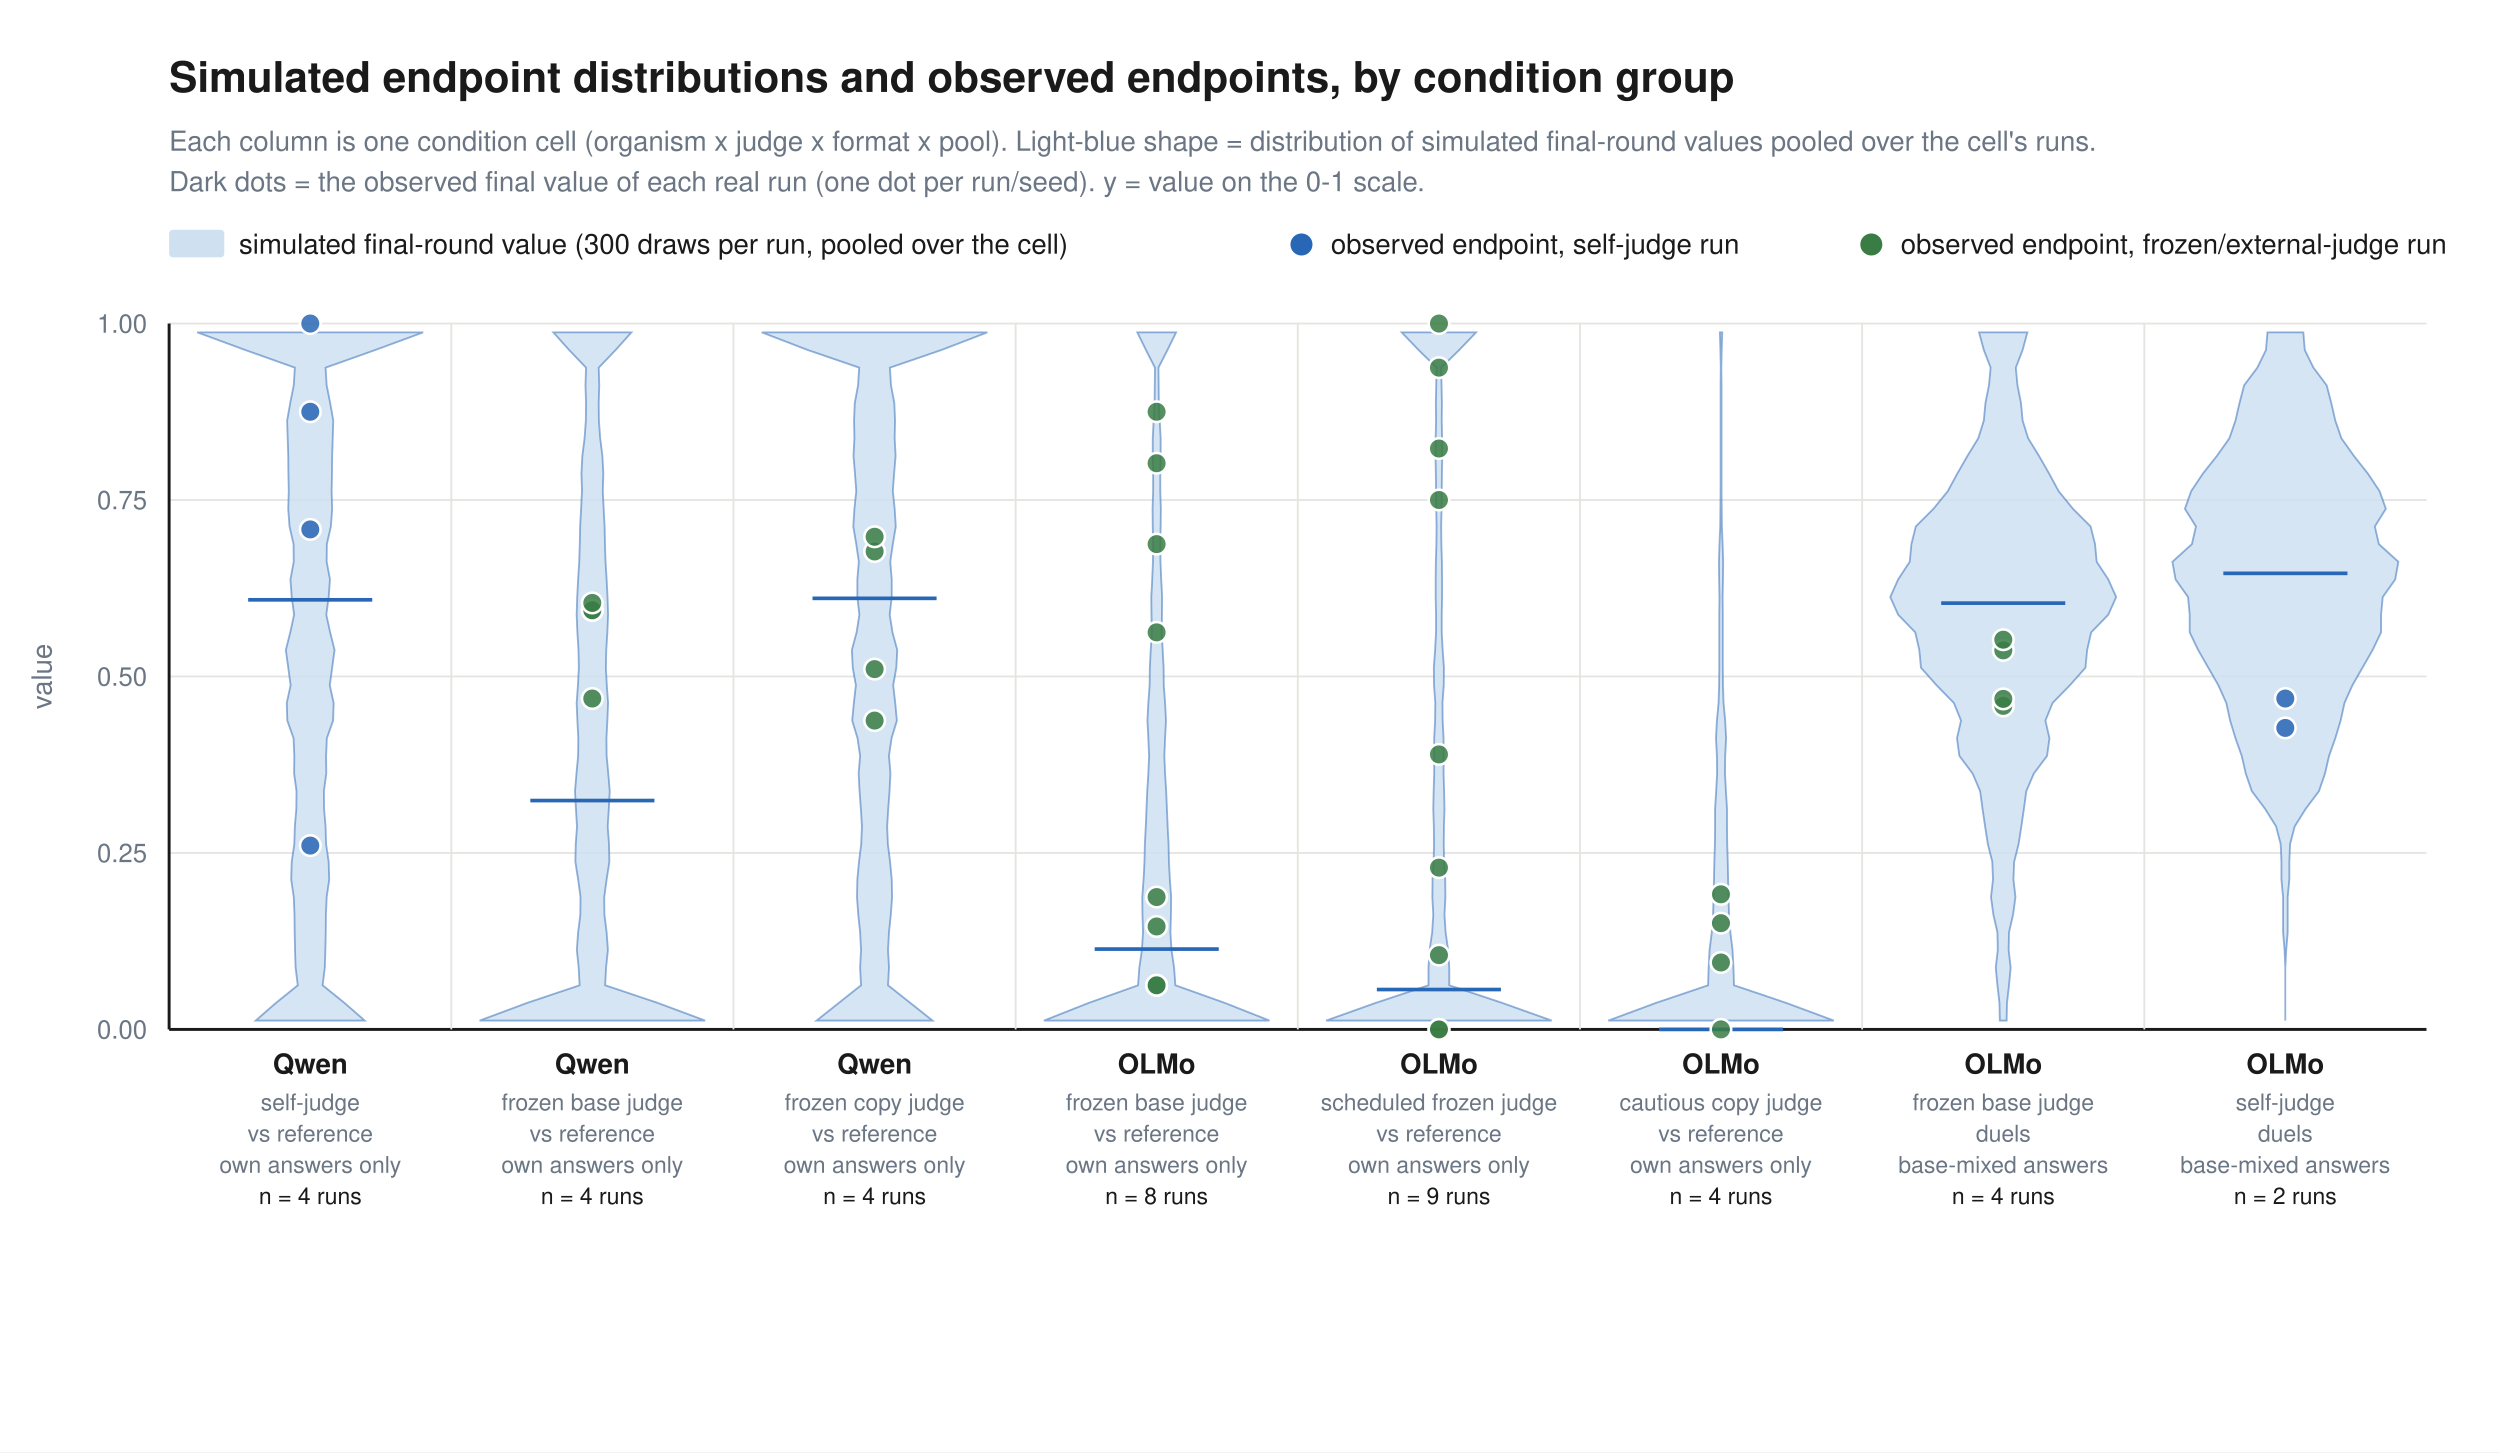
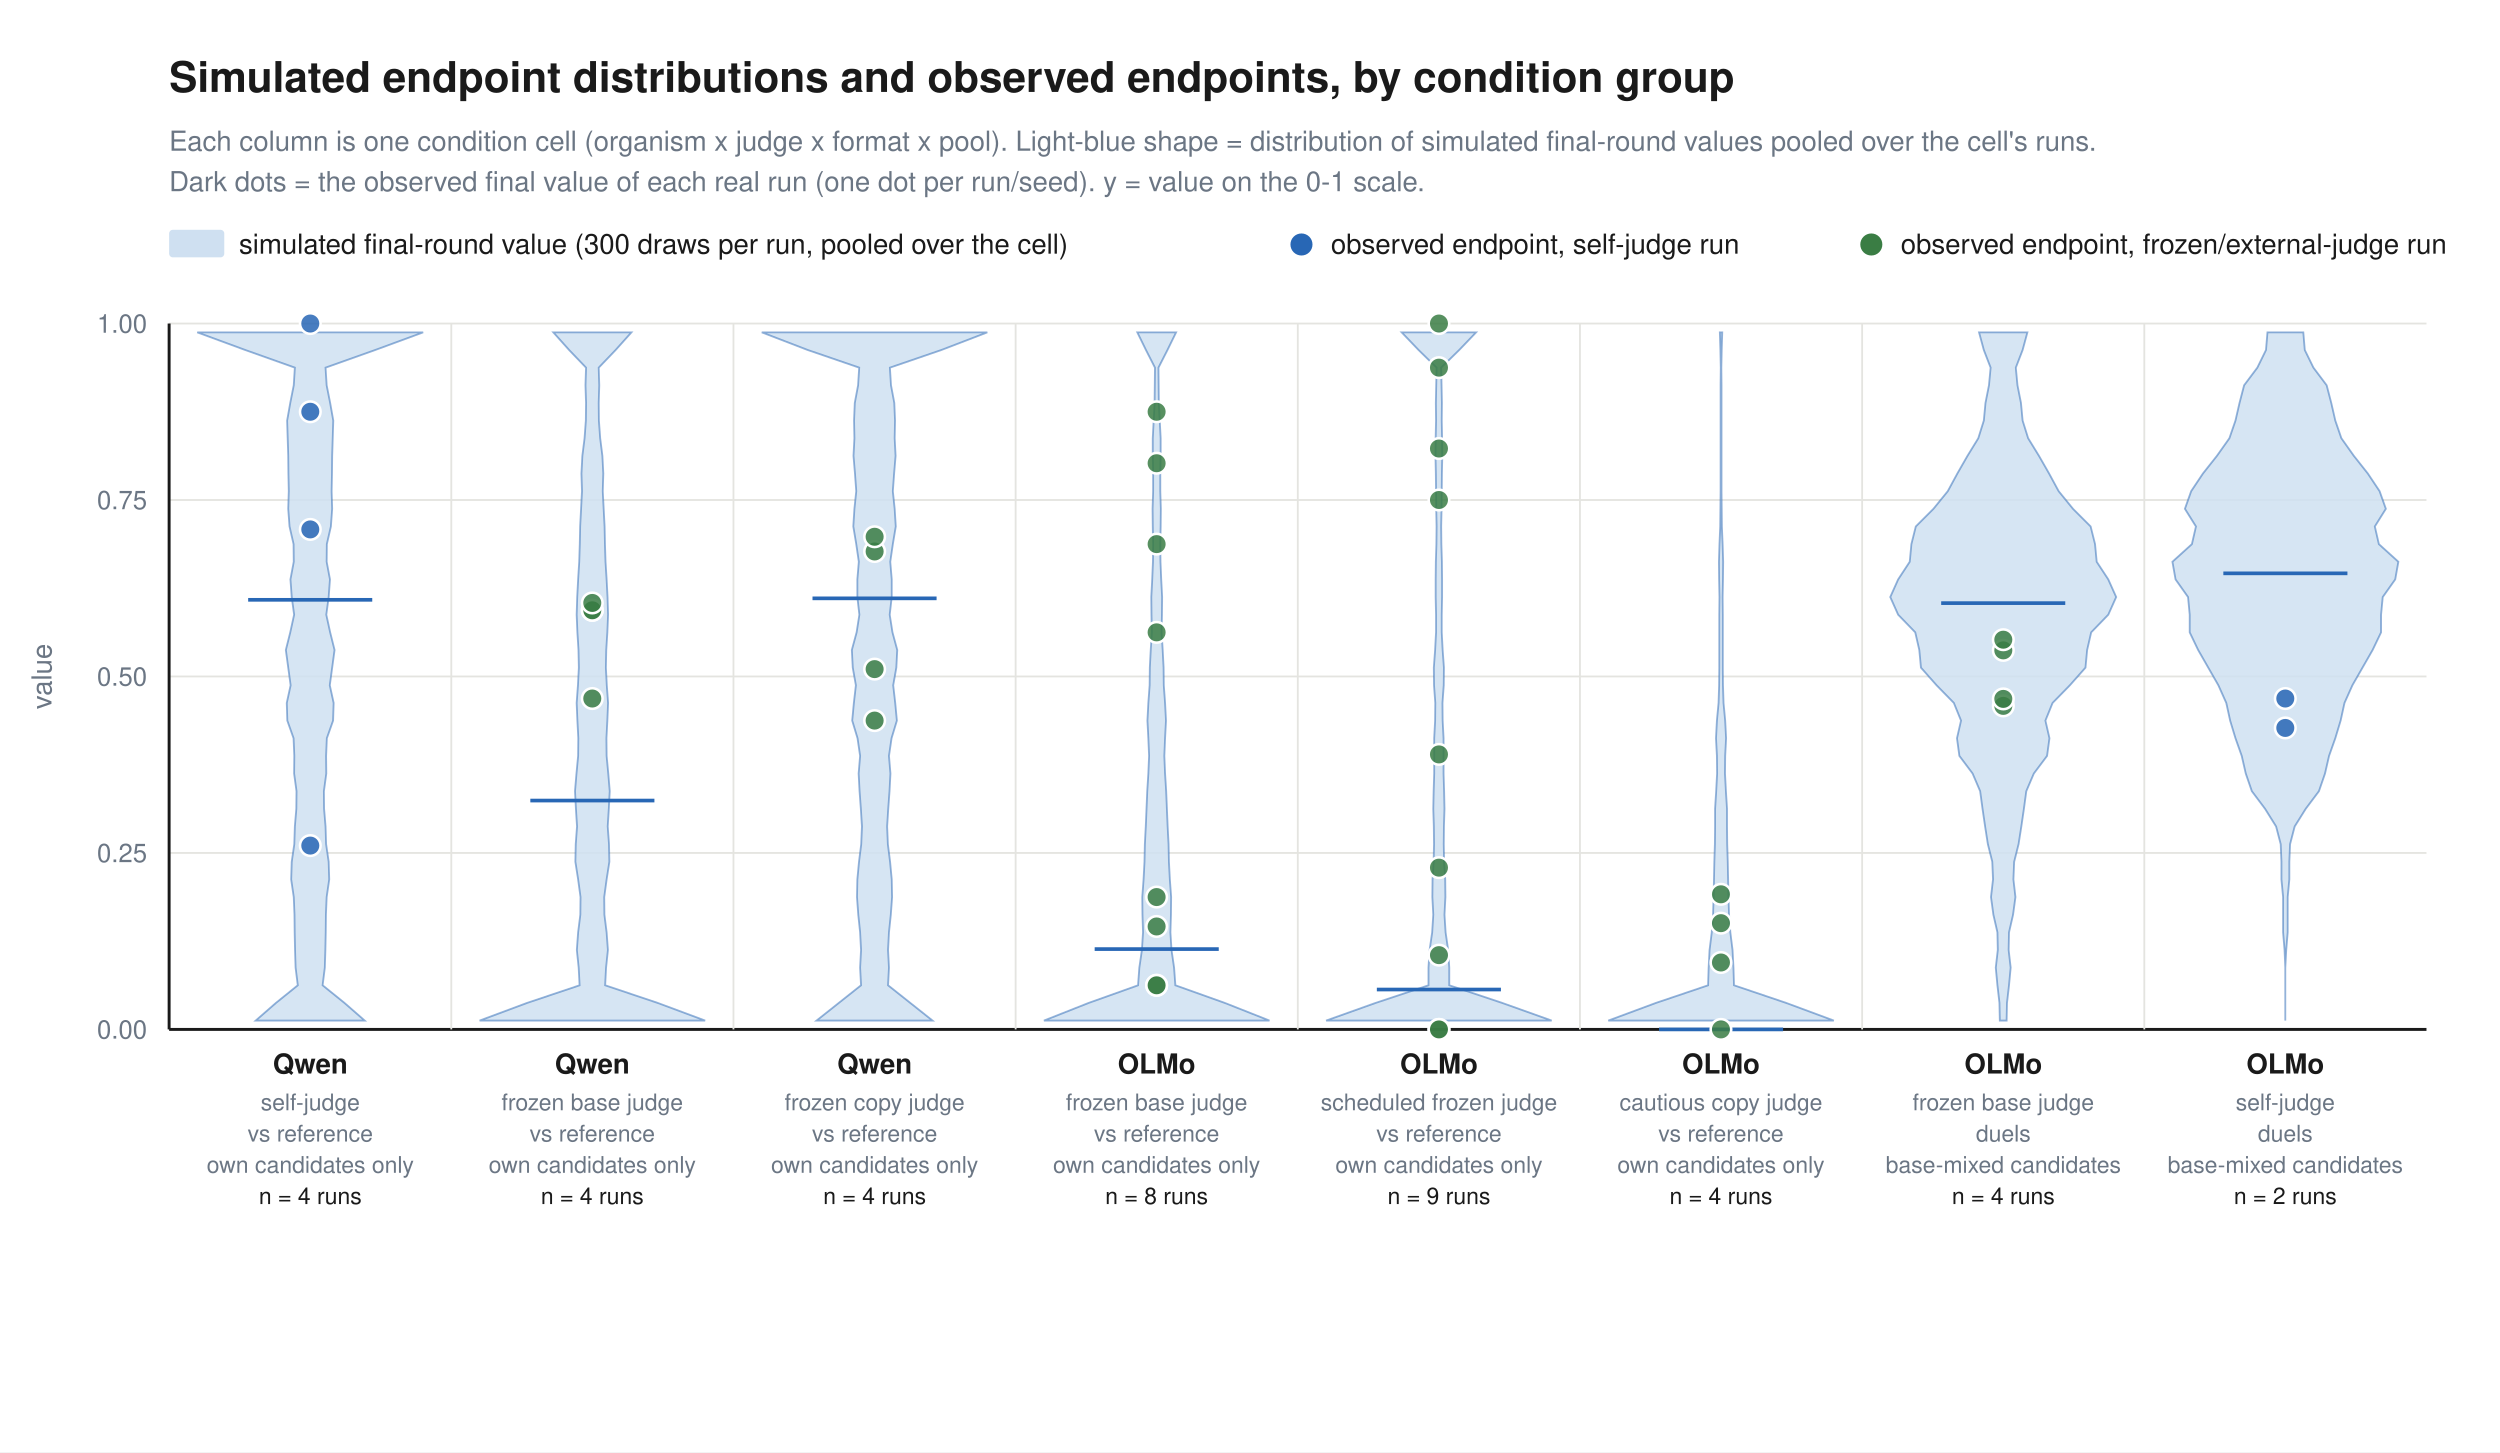
<svg xmlns="http://www.w3.org/2000/svg" viewBox="0 0 1360 790" font-family="Helvetica, Arial, sans-serif">
  <rect width="1360" height="790" fill="white" />
  <text x="92.0" y="50.0" font-family="Helvetica, Arial, sans-serif" font-size="23" fill="#1a1a1a" font-weight="bold" text-anchor="start">Simulated endpoint distributions and observed endpoints, by condition group</text>
  <text x="92.0" y="82.0" font-family="Helvetica, Arial, sans-serif" font-size="15" fill="#6b7684" font-weight="normal" text-anchor="start">Each column is one condition cell (organism x judge x format x pool). Light-blue shape = distribution of simulated final-round values pooled over the cell's runs.</text>
  <text x="92.0" y="104.0" font-family="Helvetica, Arial, sans-serif" font-size="15" fill="#6b7684" font-weight="normal" text-anchor="start">Dark dots = the observed final value of each real run (one dot per run/seed). y = value on the 0-1 scale.</text>
  <rect x="92.0" y="125.0" width="30.0" height="15.0" rx="2" fill="#cfe0f1" />
  <text x="130.0" y="138.0" font-family="Helvetica, Arial, sans-serif" font-size="15" fill="#1a1a1a" font-weight="normal" text-anchor="start">simulated final-round value (300 draws per run, pooled over the cell)</text>
  <circle cx="708" cy="133" r="6" fill="#2867b5" />
  <text x="724.0" y="138.0" font-family="Helvetica, Arial, sans-serif" font-size="15" fill="#1a1a1a" font-weight="normal" text-anchor="start">observed endpoint, self-judge run</text>
  <circle cx="1018" cy="133" r="6" fill="#3a7d44" />
  <text x="1034.0" y="138.0" font-family="Helvetica, Arial, sans-serif" font-size="15" fill="#1a1a1a" font-weight="normal" text-anchor="start">observed endpoint, frozen/external-judge run</text>
  <line x1="92.0" y1="560.0" x2="1320.0" y2="560.0" stroke="#1a1a1a" stroke-width="1.6" />
  <text x="80.0" y="565.0" font-family="Helvetica, Arial, sans-serif" font-size="14" fill="#6b7684" font-weight="normal" text-anchor="end">0.00</text>
  <line x1="92.0" y1="464.0" x2="1320.0" y2="464.0" stroke="#e4e4e0" stroke-width="1.0" />
  <text x="80.0" y="469.0" font-family="Helvetica, Arial, sans-serif" font-size="14" fill="#6b7684" font-weight="normal" text-anchor="end">0.25</text>
  <line x1="92.0" y1="368.0" x2="1320.0" y2="368.0" stroke="#e4e4e0" stroke-width="1.0" />
  <text x="80.0" y="373.0" font-family="Helvetica, Arial, sans-serif" font-size="14" fill="#6b7684" font-weight="normal" text-anchor="end">0.50</text>
  <line x1="92.0" y1="272.0" x2="1320.0" y2="272.0" stroke="#e4e4e0" stroke-width="1.0" />
  <text x="80.0" y="277.0" font-family="Helvetica, Arial, sans-serif" font-size="14" fill="#6b7684" font-weight="normal" text-anchor="end">0.75</text>
  <line x1="92.0" y1="176.0" x2="1320.0" y2="176.0" stroke="#e4e4e0" stroke-width="1.0" />
  <text x="80.0" y="181.0" font-family="Helvetica, Arial, sans-serif" font-size="14" fill="#6b7684" font-weight="normal" text-anchor="end">1.00</text>
  <line x1="92.0" y1="176.0" x2="92.0" y2="560.0" stroke="#1a1a1a" stroke-width="1.6" />
  <text x="28.0" y="368.0" font-family="Helvetica, Arial, sans-serif" font-size="15" fill="#6b7684" text-anchor="middle" transform="rotate(-90 28.0 368.0)">value</text>
  <line x1="245.5" y1="176.0" x2="245.5" y2="560.0" stroke="#e4e4e0" stroke-width="1.0" />
  <line x1="399.0" y1="176.0" x2="399.0" y2="560.0" stroke="#e4e4e0" stroke-width="1.0" />
  <line x1="552.5" y1="176.0" x2="552.5" y2="560.0" stroke="#e4e4e0" stroke-width="1.0" />
  <line x1="706.0" y1="176.0" x2="706.0" y2="560.0" stroke="#e4e4e0" stroke-width="1.0" />
  <line x1="859.5" y1="176.0" x2="859.5" y2="560.0" stroke="#e4e4e0" stroke-width="1.0" />
  <line x1="1013.0" y1="176.0" x2="1013.0" y2="560.0" stroke="#e4e4e0" stroke-width="1.0" />
  <line x1="1166.5" y1="176.0" x2="1166.5" y2="560.0" stroke="#e4e4e0" stroke-width="1.0" />
  <polygon points="198.4,555.2 187.4,545.6 175.5,536.0 176.7,526.4 177.0,516.8 177.2,507.2 177.3,497.6 177.7,488.0 179.1,478.4 178.8,468.8 177.4,459.2 177.1,449.6 176.3,440.0 176.2,430.4 177.5,420.8 177.4,411.2 177.8,401.6 181.2,392.0 181.5,382.4 179.4,372.8 180.7,363.2 182.0,353.6 179.6,344.0 177.5,334.4 178.8,324.8 179.5,315.2 177.7,305.6 177.8,296.0 180.0,286.4 180.7,276.8 180.4,267.2 180.6,257.6 180.7,248.0 181.0,238.4 181.3,228.8 179.6,219.2 177.7,209.6 177.1,200.0 204.1,190.4 230.2,180.8 107.3,180.8 133.4,190.4 160.4,200.0 159.8,209.6 157.9,219.2 156.2,228.8 156.5,238.4 156.8,248.0 156.9,257.6 157.1,267.2 156.8,276.8 157.5,286.4 159.7,296.0 159.8,305.6 158.0,315.2 158.7,324.8 160.0,334.4 157.9,344.0 155.5,353.6 156.8,363.2 158.1,372.8 156.0,382.4 156.3,392.0 159.7,401.6 160.1,411.2 160.0,420.8 161.3,430.4 161.2,440.0 160.4,449.6 160.1,459.2 158.7,468.8 158.4,478.4 159.8,488.0 160.2,497.6 160.3,507.2 160.5,516.8 160.8,526.4 162.0,536.0 150.1,545.6 139.1,555.2" fill="#cfe0f1" fill-opacity="0.85" stroke="#2867b5" stroke-width="1.0" stroke-opacity="0.5" />
  <line x1="135.0" y1="326.3" x2="202.5" y2="326.3" stroke="#2867b5" stroke-width="2.0" />
  <circle cx="168.8" cy="460.0" r="5.6" fill="#2867b5" fill-opacity="0.85" stroke="white" stroke-width="1.4" />
  <circle cx="168.8" cy="288.0" r="5.6" fill="#2867b5" fill-opacity="0.85" stroke="white" stroke-width="1.4" />
  <circle cx="168.8" cy="224.0" r="5.6" fill="#2867b5" fill-opacity="0.85" stroke="white" stroke-width="1.4" />
  <circle cx="168.8" cy="176.0" r="5.6" fill="#2867b5" fill-opacity="0.85" stroke="white" stroke-width="1.4" />
  <polygon points="383.6,555.2 357.8,545.6 329.2,536.0 329.7,526.4 330.7,516.8 330.0,507.2 328.8,497.6 328.7,488.0 330.0,478.4 331.5,468.8 331.3,459.2 330.6,449.6 331.2,440.0 331.7,430.4 330.9,420.8 330.0,411.2 329.9,401.6 330.4,392.0 330.8,382.4 330.1,372.8 329.6,363.2 329.8,353.6 330.4,344.0 330.8,334.4 330.5,324.8 330.0,315.2 329.4,305.6 329.1,296.0 328.9,286.4 328.4,276.8 327.9,267.2 328.2,257.6 327.7,248.0 326.5,238.4 325.8,228.8 325.7,219.2 326.0,209.6 325.7,200.0 334.9,190.4 343.5,180.8 301.0,180.8 309.6,190.4 318.8,200.0 318.5,209.6 318.8,219.2 318.7,228.8 318.0,238.4 316.8,248.0 316.3,257.6 316.6,267.2 316.1,276.8 315.6,286.4 315.4,296.0 315.1,305.6 314.5,315.2 314.0,324.8 313.7,334.4 314.1,344.0 314.7,353.6 314.9,363.2 314.4,372.8 313.7,382.4 314.1,392.0 314.6,401.6 314.5,411.2 313.6,420.8 312.8,430.4 313.3,440.0 313.9,449.6 313.2,459.2 313.0,468.8 314.5,478.4 315.8,488.0 315.7,497.6 314.5,507.2 313.8,516.8 314.8,526.4 315.3,536.0 286.7,545.6 260.9,555.2" fill="#cfe0f1" fill-opacity="0.85" stroke="#2867b5" stroke-width="1.0" stroke-opacity="0.5" />
  <line x1="288.5" y1="435.5" x2="356.0" y2="435.5" stroke="#2867b5" stroke-width="2.0" />
  <circle cx="322.2" cy="380.0" r="5.6" fill="#3a7d44" fill-opacity="0.85" stroke="white" stroke-width="1.4" />
  <circle cx="322.2" cy="332.0" r="5.6" fill="#3a7d44" fill-opacity="0.85" stroke="white" stroke-width="1.4" />
  <circle cx="322.2" cy="332.0" r="5.6" fill="#3a7d44" fill-opacity="0.85" stroke="white" stroke-width="1.4" />
  <circle cx="322.2" cy="328.0" r="5.6" fill="#3a7d44" fill-opacity="0.85" stroke="white" stroke-width="1.4" />
  <polygon points="507.3,555.2 495.2,545.6 483.1,536.0 483.6,526.4 483.1,516.8 483.6,507.2 484.6,497.6 485.3,488.0 485.1,478.4 484.2,468.8 483.0,459.2 482.6,449.6 483.2,440.0 483.9,430.4 484.4,420.8 483.6,411.2 485.0,401.6 487.9,392.0 487.0,382.4 485.9,372.8 487.6,363.2 488.1,353.6 485.5,344.0 484.0,334.4 485.1,324.8 485.1,315.2 484.3,305.6 485.7,296.0 487.3,286.4 486.7,276.8 485.7,267.2 486.4,257.6 487.2,248.0 486.7,238.4 486.9,228.8 486.5,219.2 484.7,209.6 484.1,200.0 512.1,190.4 537.1,180.8 414.4,180.8 439.4,190.4 467.4,200.0 466.8,209.6 465.0,219.2 464.6,228.8 464.8,238.4 464.3,248.0 465.1,257.6 465.8,267.2 464.8,276.8 464.2,286.4 465.8,296.0 467.2,305.6 466.4,315.2 466.4,324.8 467.5,334.4 466.0,344.0 463.4,353.6 463.9,363.2 465.6,372.8 464.5,382.4 463.6,392.0 466.5,401.6 467.9,411.2 467.1,420.8 467.6,430.4 468.3,440.0 468.9,449.6 468.5,459.2 467.3,468.8 466.4,478.4 466.2,488.0 466.9,497.6 467.9,507.2 468.4,516.8 467.9,526.4 468.4,536.0 456.3,545.6 444.2,555.2" fill="#cfe0f1" fill-opacity="0.85" stroke="#2867b5" stroke-width="1.0" stroke-opacity="0.5" />
  <line x1="442.0" y1="325.5" x2="509.5" y2="325.5" stroke="#2867b5" stroke-width="2.0" />
  <circle cx="475.8" cy="392.0" r="5.6" fill="#3a7d44" fill-opacity="0.85" stroke="white" stroke-width="1.4" />
  <circle cx="475.8" cy="364.0" r="5.6" fill="#3a7d44" fill-opacity="0.85" stroke="white" stroke-width="1.4" />
  <circle cx="475.8" cy="300.0" r="5.6" fill="#3a7d44" fill-opacity="0.85" stroke="white" stroke-width="1.4" />
  <circle cx="475.8" cy="292.0" r="5.6" fill="#3a7d44" fill-opacity="0.85" stroke="white" stroke-width="1.4" />
  <polygon points="690.6,555.2 666.3,545.6 639.4,536.0 638.7,526.4 637.3,516.8 636.7,507.2 637.0,497.6 637.1,488.0 636.4,478.4 635.9,468.8 635.7,459.2 635.2,449.6 634.8,440.0 634.4,430.4 633.8,420.8 633.4,411.2 633.8,401.6 634.3,392.0 633.8,382.4 633.1,372.8 633.0,363.2 632.5,353.6 631.9,344.0 632.1,334.4 632.2,324.8 631.7,315.2 631.3,305.6 631.2,296.0 631.4,286.4 631.5,276.8 631.2,267.2 631.2,257.6 631.4,248.0 631.4,238.4 630.9,228.8 630.4,219.2 630.3,209.6 630.2,200.0 635.1,190.4 639.8,180.8 618.7,180.8 623.4,190.4 628.3,200.0 628.2,209.6 628.1,219.2 627.6,228.8 627.1,238.4 627.1,248.0 627.3,257.6 627.3,267.2 627.0,276.8 627.1,286.4 627.3,296.0 627.2,305.6 626.8,315.2 626.3,324.8 626.4,334.4 626.6,344.0 626.0,353.6 625.5,363.2 625.4,372.8 624.7,382.4 624.2,392.0 624.7,401.6 625.1,411.2 624.7,420.8 624.1,430.4 623.7,440.0 623.3,449.6 622.8,459.2 622.6,468.8 622.1,478.4 621.4,488.0 621.5,497.6 621.8,507.2 621.2,516.8 619.8,526.4 619.1,536.0 592.2,545.6 567.9,555.2" fill="#cfe0f1" fill-opacity="0.85" stroke="#2867b5" stroke-width="1.0" stroke-opacity="0.5" />
  <line x1="595.5" y1="516.3" x2="663.0" y2="516.3" stroke="#2867b5" stroke-width="2.0" />
  <circle cx="629.2" cy="536.0" r="5.6" fill="#3a7d44" fill-opacity="0.85" stroke="white" stroke-width="1.4" />
  <circle cx="629.2" cy="536.0" r="5.6" fill="#3a7d44" fill-opacity="0.85" stroke="white" stroke-width="1.4" />
  <circle cx="629.2" cy="504.0" r="5.6" fill="#3a7d44" fill-opacity="0.85" stroke="white" stroke-width="1.4" />
  <circle cx="629.2" cy="488.0" r="5.6" fill="#3a7d44" fill-opacity="0.85" stroke="white" stroke-width="1.4" />
  <circle cx="629.2" cy="344.0" r="5.6" fill="#3a7d44" fill-opacity="0.85" stroke="white" stroke-width="1.4" />
  <circle cx="629.2" cy="296.0" r="5.6" fill="#3a7d44" fill-opacity="0.85" stroke="white" stroke-width="1.4" />
  <circle cx="629.2" cy="252.0" r="5.6" fill="#3a7d44" fill-opacity="0.85" stroke="white" stroke-width="1.4" />
  <circle cx="629.2" cy="224.0" r="5.6" fill="#3a7d44" fill-opacity="0.85" stroke="white" stroke-width="1.4" />
  <polygon points="844.1,555.2 817.2,545.6 788.4,536.0 788.4,526.4 787.8,516.8 786.4,507.2 785.8,497.6 786.3,488.0 786.2,478.4 785.6,468.8 785.4,459.2 785.5,449.6 785.8,440.0 785.6,430.4 785.3,420.8 785.3,411.2 785.3,401.6 784.8,392.0 784.7,382.4 785.4,372.8 785.5,363.2 784.8,353.6 784.3,344.0 784.3,334.4 784.5,324.8 784.5,315.2 784.4,305.6 784.1,296.0 784.0,286.4 784.2,276.8 784.3,267.2 784.4,257.6 784.6,248.0 784.5,238.4 784.3,228.8 784.4,219.2 784.2,209.6 784.0,200.0 793.8,190.4 803.0,180.8 762.5,180.8 771.7,190.4 781.5,200.0 781.3,209.6 781.1,219.2 781.2,228.8 781.0,238.4 780.9,248.0 781.1,257.6 781.2,267.2 781.3,276.8 781.5,286.4 781.4,296.0 781.1,305.6 781.0,315.2 781.0,324.8 781.2,334.4 781.2,344.0 780.7,353.6 780.0,363.2 780.1,372.8 780.8,382.4 780.7,392.0 780.2,401.6 780.2,411.2 780.2,420.8 779.9,430.4 779.7,440.0 780.0,449.6 780.1,459.2 779.9,468.8 779.3,478.4 779.2,488.0 779.7,497.6 779.1,507.2 777.7,516.8 777.1,526.4 777.1,536.0 748.3,545.6 721.4,555.2" fill="#cfe0f1" fill-opacity="0.85" stroke="#2867b5" stroke-width="1.0" stroke-opacity="0.5" />
  <line x1="749.0" y1="538.3" x2="816.5" y2="538.3" stroke="#2867b5" stroke-width="2.0" />
  <circle cx="782.8" cy="560.0" r="5.6" fill="#3a7d44" fill-opacity="0.85" stroke="white" stroke-width="1.4" />
  <circle cx="782.8" cy="560.0" r="5.6" fill="#3a7d44" fill-opacity="0.85" stroke="white" stroke-width="1.4" />
  <circle cx="782.8" cy="519.6" r="5.6" fill="#3a7d44" fill-opacity="0.85" stroke="white" stroke-width="1.4" />
  <circle cx="782.8" cy="472.0" r="5.6" fill="#3a7d44" fill-opacity="0.85" stroke="white" stroke-width="1.4" />
  <circle cx="782.8" cy="410.4" r="5.6" fill="#3a7d44" fill-opacity="0.85" stroke="white" stroke-width="1.4" />
  <circle cx="782.8" cy="272.0" r="5.6" fill="#3a7d44" fill-opacity="0.85" stroke="white" stroke-width="1.4" />
  <circle cx="782.8" cy="244.0" r="5.6" fill="#3a7d44" fill-opacity="0.85" stroke="white" stroke-width="1.4" />
  <circle cx="782.8" cy="200.0" r="5.6" fill="#3a7d44" fill-opacity="0.85" stroke="white" stroke-width="1.4" />
  <circle cx="782.8" cy="176.0" r="5.6" fill="#3a7d44" fill-opacity="0.85" stroke="white" stroke-width="1.4" />
  <polygon points="997.6,555.2 971.7,545.6 943.3,536.0 943.0,526.4 942.5,516.8 941.3,507.2 940.6,497.6 940.3,488.0 940.1,478.4 939.9,468.8 939.6,459.2 939.5,449.6 939.5,440.0 938.9,430.4 938.4,420.8 938.5,411.2 939.0,401.6 938.5,392.0 937.6,382.4 937.3,372.8 937.2,363.2 937.2,353.6 937.2,344.0 937.2,334.4 937.1,324.8 937.3,315.2 937.4,305.6 937.1,296.0 936.7,286.4 936.6,276.8 936.5,267.2 936.5,257.6 936.5,248.0 936.5,238.4 936.5,228.8 936.5,219.2 936.5,209.6 936.4,200.0 936.6,190.4 936.9,180.8 935.6,180.8 935.9,190.4 936.1,200.0 936.0,209.6 936.0,219.2 936.0,228.8 936.0,238.4 936.0,248.0 936.0,257.6 936.0,267.2 935.9,276.8 935.8,286.4 935.4,296.0 935.1,305.6 935.2,315.2 935.4,324.8 935.3,334.4 935.3,344.0 935.3,353.6 935.3,363.2 935.2,372.8 934.9,382.4 934.0,392.0 933.5,401.6 934.0,411.2 934.1,420.8 933.6,430.4 933.0,440.0 933.0,449.6 932.9,459.2 932.6,468.8 932.4,478.4 932.2,488.0 931.9,497.6 931.2,507.2 930.0,516.8 929.5,526.4 929.2,536.0 900.8,545.6 874.9,555.2" fill="#cfe0f1" fill-opacity="0.85" stroke="#2867b5" stroke-width="1.0" stroke-opacity="0.5" />
  <line x1="902.5" y1="560.0" x2="970.0" y2="560.0" stroke="#2867b5" stroke-width="2.0" />
  <circle cx="936.2" cy="560.0" r="5.6" fill="#3a7d44" fill-opacity="0.85" stroke="white" stroke-width="1.4" />
  <circle cx="936.2" cy="523.6" r="5.6" fill="#3a7d44" fill-opacity="0.85" stroke="white" stroke-width="1.4" />
  <circle cx="936.2" cy="502.2" r="5.6" fill="#3a7d44" fill-opacity="0.85" stroke="white" stroke-width="1.4" />
  <circle cx="936.2" cy="486.5" r="5.6" fill="#3a7d44" fill-opacity="0.85" stroke="white" stroke-width="1.4" />
  <polygon points="1091.6,555.2 1091.8,545.6 1092.9,536.0 1093.8,526.4 1092.7,516.8 1092.9,507.2 1095.1,497.6 1096.4,488.0 1095.3,478.4 1095.7,468.8 1098.1,459.2 1099.6,449.6 1101.0,440.0 1102.3,430.4 1106.4,420.8 1113.6,411.2 1114.9,401.6 1112.7,392.0 1116.6,382.4 1126.0,372.8 1134.5,363.2 1135.4,353.6 1137.6,344.0 1146.9,334.4 1151.2,324.8 1146.9,315.2 1140.6,305.6 1139.7,296.0 1137.3,286.4 1127.7,276.8 1119.9,267.2 1114.7,257.6 1109.2,248.0 1103.3,238.4 1100.3,228.8 1099.4,219.2 1097.5,209.6 1096.6,200.0 1100.3,190.4 1102.9,180.8 1076.6,180.8 1079.2,190.4 1082.9,200.0 1082.0,209.6 1080.1,219.2 1079.2,228.8 1076.2,238.4 1070.3,248.0 1064.8,257.6 1059.6,267.2 1051.8,276.8 1042.2,286.4 1039.8,296.0 1038.9,305.6 1032.6,315.2 1028.3,324.8 1032.6,334.4 1041.9,344.0 1044.1,353.6 1045.0,363.2 1053.5,372.8 1062.9,382.4 1066.8,392.0 1064.6,401.6 1065.9,411.2 1073.1,420.8 1077.2,430.4 1078.5,440.0 1079.9,449.6 1081.4,459.2 1083.8,468.8 1084.2,478.4 1083.1,488.0 1084.4,497.6 1086.6,507.2 1086.8,516.8 1085.7,526.4 1086.6,536.0 1087.7,545.6 1087.9,555.2" fill="#cfe0f1" fill-opacity="0.85" stroke="#2867b5" stroke-width="1.0" stroke-opacity="0.5" />
  <line x1="1056.0" y1="328.1" x2="1123.5" y2="328.1" stroke="#2867b5" stroke-width="2.0" />
  <circle cx="1089.8" cy="384.0" r="5.6" fill="#3a7d44" fill-opacity="0.85" stroke="white" stroke-width="1.4" />
  <circle cx="1089.8" cy="380.2" r="5.6" fill="#3a7d44" fill-opacity="0.85" stroke="white" stroke-width="1.4" />
  <circle cx="1089.8" cy="353.8" r="5.6" fill="#3a7d44" fill-opacity="0.85" stroke="white" stroke-width="1.4" />
  <circle cx="1089.8" cy="348.0" r="5.6" fill="#3a7d44" fill-opacity="0.85" stroke="white" stroke-width="1.4" />
  <polygon points="1243.2,555.2 1243.2,545.6 1243.2,536.0 1243.2,526.4 1243.7,516.8 1244.5,507.2 1244.5,497.6 1244.5,488.0 1245.4,478.4 1245.4,468.8 1245.8,459.2 1248.3,449.6 1254.3,440.0 1261.5,430.4 1264.8,420.8 1267.0,411.2 1270.4,401.6 1273.3,392.0 1275.4,382.4 1279.7,372.8 1285.2,363.2 1290.7,353.6 1295.3,344.0 1295.3,334.4 1296.2,324.8 1303.0,315.2 1304.7,305.6 1294.1,296.0 1291.9,286.4 1297.9,276.8 1294.5,267.2 1288.1,257.6 1280.5,248.0 1273.7,238.4 1270.4,228.8 1268.2,219.2 1265.7,209.6 1258.5,200.0 1253.8,190.4 1253.0,180.8 1233.5,180.8 1232.7,190.4 1228.0,200.0 1220.8,209.6 1218.3,219.2 1216.1,228.8 1212.8,238.4 1206.0,248.0 1198.4,257.6 1192.0,267.2 1188.6,276.8 1194.6,286.4 1192.4,296.0 1181.8,305.6 1183.5,315.2 1190.3,324.8 1191.2,334.4 1191.2,344.0 1195.8,353.6 1201.3,363.2 1206.8,372.8 1211.1,382.4 1213.2,392.0 1216.1,401.6 1219.5,411.2 1221.7,420.8 1225.0,430.4 1232.2,440.0 1238.2,449.6 1240.7,459.2 1241.1,468.8 1241.1,478.4 1242.0,488.0 1242.0,497.6 1242.0,507.2 1242.8,516.8 1243.2,526.4 1243.2,536.0 1243.2,545.6 1243.2,555.2" fill="#cfe0f1" fill-opacity="0.85" stroke="#2867b5" stroke-width="1.0" stroke-opacity="0.5" />
  <line x1="1209.5" y1="311.9" x2="1277.0" y2="311.9" stroke="#2867b5" stroke-width="2.0" />
  <circle cx="1243.2" cy="396.0" r="5.6" fill="#2867b5" fill-opacity="0.85" stroke="white" stroke-width="1.4" />
  <circle cx="1243.2" cy="380.0" r="5.6" fill="#2867b5" fill-opacity="0.85" stroke="white" stroke-width="1.4" />
  <text x="168.8" y="584.0" font-family="Helvetica, Arial, sans-serif" font-size="15" fill="#1a1a1a" font-weight="bold" text-anchor="middle">Qwen</text>
  <text x="168.8" y="604.0" font-family="Helvetica, Arial, sans-serif" font-size="12.5" fill="#6b7684" font-weight="normal" text-anchor="middle">self-judge</text>
  <text x="168.8" y="621.0" font-family="Helvetica, Arial, sans-serif" font-size="12.5" fill="#6b7684" font-weight="normal" text-anchor="middle">vs reference</text>
-   <text x="168.8" y="638.0" font-family="Helvetica, Arial, sans-serif" font-size="12.5" fill="#6b7684" font-weight="normal" text-anchor="middle">own answers only</text>
+   <text x="168.8" y="638.0" font-family="Helvetica, Arial, sans-serif" font-size="12.5" fill="#6b7684" font-weight="normal" text-anchor="middle">own candidates only</text>
  <text x="168.8" y="655.0" font-family="Helvetica, Arial, sans-serif" font-size="12.5" fill="#1a1a1a" font-weight="normal" text-anchor="middle">n = 4 runs</text>
  <text x="322.2" y="584.0" font-family="Helvetica, Arial, sans-serif" font-size="15" fill="#1a1a1a" font-weight="bold" text-anchor="middle">Qwen</text>
  <text x="322.2" y="604.0" font-family="Helvetica, Arial, sans-serif" font-size="12.5" fill="#6b7684" font-weight="normal" text-anchor="middle">frozen base judge</text>
  <text x="322.2" y="621.0" font-family="Helvetica, Arial, sans-serif" font-size="12.5" fill="#6b7684" font-weight="normal" text-anchor="middle">vs reference</text>
-   <text x="322.2" y="638.0" font-family="Helvetica, Arial, sans-serif" font-size="12.5" fill="#6b7684" font-weight="normal" text-anchor="middle">own answers only</text>
+   <text x="322.2" y="638.0" font-family="Helvetica, Arial, sans-serif" font-size="12.5" fill="#6b7684" font-weight="normal" text-anchor="middle">own candidates only</text>
  <text x="322.2" y="655.0" font-family="Helvetica, Arial, sans-serif" font-size="12.5" fill="#1a1a1a" font-weight="normal" text-anchor="middle">n = 4 runs</text>
  <text x="475.8" y="584.0" font-family="Helvetica, Arial, sans-serif" font-size="15" fill="#1a1a1a" font-weight="bold" text-anchor="middle">Qwen</text>
  <text x="475.8" y="604.0" font-family="Helvetica, Arial, sans-serif" font-size="12.5" fill="#6b7684" font-weight="normal" text-anchor="middle">frozen copy judge</text>
  <text x="475.8" y="621.0" font-family="Helvetica, Arial, sans-serif" font-size="12.5" fill="#6b7684" font-weight="normal" text-anchor="middle">vs reference</text>
-   <text x="475.8" y="638.0" font-family="Helvetica, Arial, sans-serif" font-size="12.5" fill="#6b7684" font-weight="normal" text-anchor="middle">own answers only</text>
+   <text x="475.8" y="638.0" font-family="Helvetica, Arial, sans-serif" font-size="12.5" fill="#6b7684" font-weight="normal" text-anchor="middle">own candidates only</text>
  <text x="475.8" y="655.0" font-family="Helvetica, Arial, sans-serif" font-size="12.5" fill="#1a1a1a" font-weight="normal" text-anchor="middle">n = 4 runs</text>
  <text x="629.2" y="584.0" font-family="Helvetica, Arial, sans-serif" font-size="15" fill="#1a1a1a" font-weight="bold" text-anchor="middle">OLMo</text>
  <text x="629.2" y="604.0" font-family="Helvetica, Arial, sans-serif" font-size="12.5" fill="#6b7684" font-weight="normal" text-anchor="middle">frozen base judge</text>
  <text x="629.2" y="621.0" font-family="Helvetica, Arial, sans-serif" font-size="12.5" fill="#6b7684" font-weight="normal" text-anchor="middle">vs reference</text>
-   <text x="629.2" y="638.0" font-family="Helvetica, Arial, sans-serif" font-size="12.5" fill="#6b7684" font-weight="normal" text-anchor="middle">own answers only</text>
+   <text x="629.2" y="638.0" font-family="Helvetica, Arial, sans-serif" font-size="12.5" fill="#6b7684" font-weight="normal" text-anchor="middle">own candidates only</text>
  <text x="629.2" y="655.0" font-family="Helvetica, Arial, sans-serif" font-size="12.5" fill="#1a1a1a" font-weight="normal" text-anchor="middle">n = 8 runs</text>
  <text x="782.8" y="584.0" font-family="Helvetica, Arial, sans-serif" font-size="15" fill="#1a1a1a" font-weight="bold" text-anchor="middle">OLMo</text>
  <text x="782.8" y="604.0" font-family="Helvetica, Arial, sans-serif" font-size="12.5" fill="#6b7684" font-weight="normal" text-anchor="middle">scheduled frozen judge</text>
  <text x="782.8" y="621.0" font-family="Helvetica, Arial, sans-serif" font-size="12.5" fill="#6b7684" font-weight="normal" text-anchor="middle">vs reference</text>
-   <text x="782.8" y="638.0" font-family="Helvetica, Arial, sans-serif" font-size="12.5" fill="#6b7684" font-weight="normal" text-anchor="middle">own answers only</text>
+   <text x="782.8" y="638.0" font-family="Helvetica, Arial, sans-serif" font-size="12.5" fill="#6b7684" font-weight="normal" text-anchor="middle">own candidates only</text>
  <text x="782.8" y="655.0" font-family="Helvetica, Arial, sans-serif" font-size="12.5" fill="#1a1a1a" font-weight="normal" text-anchor="middle">n = 9 runs</text>
  <text x="936.2" y="584.0" font-family="Helvetica, Arial, sans-serif" font-size="15" fill="#1a1a1a" font-weight="bold" text-anchor="middle">OLMo</text>
  <text x="936.2" y="604.0" font-family="Helvetica, Arial, sans-serif" font-size="12.5" fill="#6b7684" font-weight="normal" text-anchor="middle">cautious copy judge</text>
  <text x="936.2" y="621.0" font-family="Helvetica, Arial, sans-serif" font-size="12.5" fill="#6b7684" font-weight="normal" text-anchor="middle">vs reference</text>
-   <text x="936.2" y="638.0" font-family="Helvetica, Arial, sans-serif" font-size="12.5" fill="#6b7684" font-weight="normal" text-anchor="middle">own answers only</text>
+   <text x="936.2" y="638.0" font-family="Helvetica, Arial, sans-serif" font-size="12.5" fill="#6b7684" font-weight="normal" text-anchor="middle">own candidates only</text>
  <text x="936.2" y="655.0" font-family="Helvetica, Arial, sans-serif" font-size="12.5" fill="#1a1a1a" font-weight="normal" text-anchor="middle">n = 4 runs</text>
  <text x="1089.8" y="584.0" font-family="Helvetica, Arial, sans-serif" font-size="15" fill="#1a1a1a" font-weight="bold" text-anchor="middle">OLMo</text>
  <text x="1089.8" y="604.0" font-family="Helvetica, Arial, sans-serif" font-size="12.5" fill="#6b7684" font-weight="normal" text-anchor="middle">frozen base judge</text>
  <text x="1089.8" y="621.0" font-family="Helvetica, Arial, sans-serif" font-size="12.5" fill="#6b7684" font-weight="normal" text-anchor="middle">duels</text>
-   <text x="1089.8" y="638.0" font-family="Helvetica, Arial, sans-serif" font-size="12.5" fill="#6b7684" font-weight="normal" text-anchor="middle">base-mixed answers</text>
+   <text x="1089.8" y="638.0" font-family="Helvetica, Arial, sans-serif" font-size="12.5" fill="#6b7684" font-weight="normal" text-anchor="middle">base-mixed candidates</text>
  <text x="1089.8" y="655.0" font-family="Helvetica, Arial, sans-serif" font-size="12.5" fill="#1a1a1a" font-weight="normal" text-anchor="middle">n = 4 runs</text>
  <text x="1243.2" y="584.0" font-family="Helvetica, Arial, sans-serif" font-size="15" fill="#1a1a1a" font-weight="bold" text-anchor="middle">OLMo</text>
  <text x="1243.2" y="604.0" font-family="Helvetica, Arial, sans-serif" font-size="12.5" fill="#6b7684" font-weight="normal" text-anchor="middle">self-judge</text>
  <text x="1243.2" y="621.0" font-family="Helvetica, Arial, sans-serif" font-size="12.5" fill="#6b7684" font-weight="normal" text-anchor="middle">duels</text>
-   <text x="1243.2" y="638.0" font-family="Helvetica, Arial, sans-serif" font-size="12.5" fill="#6b7684" font-weight="normal" text-anchor="middle">base-mixed answers</text>
+   <text x="1243.2" y="638.0" font-family="Helvetica, Arial, sans-serif" font-size="12.5" fill="#6b7684" font-weight="normal" text-anchor="middle">base-mixed candidates</text>
  <text x="1243.2" y="655.0" font-family="Helvetica, Arial, sans-serif" font-size="12.5" fill="#1a1a1a" font-weight="normal" text-anchor="middle">n = 2 runs</text>
</svg>
